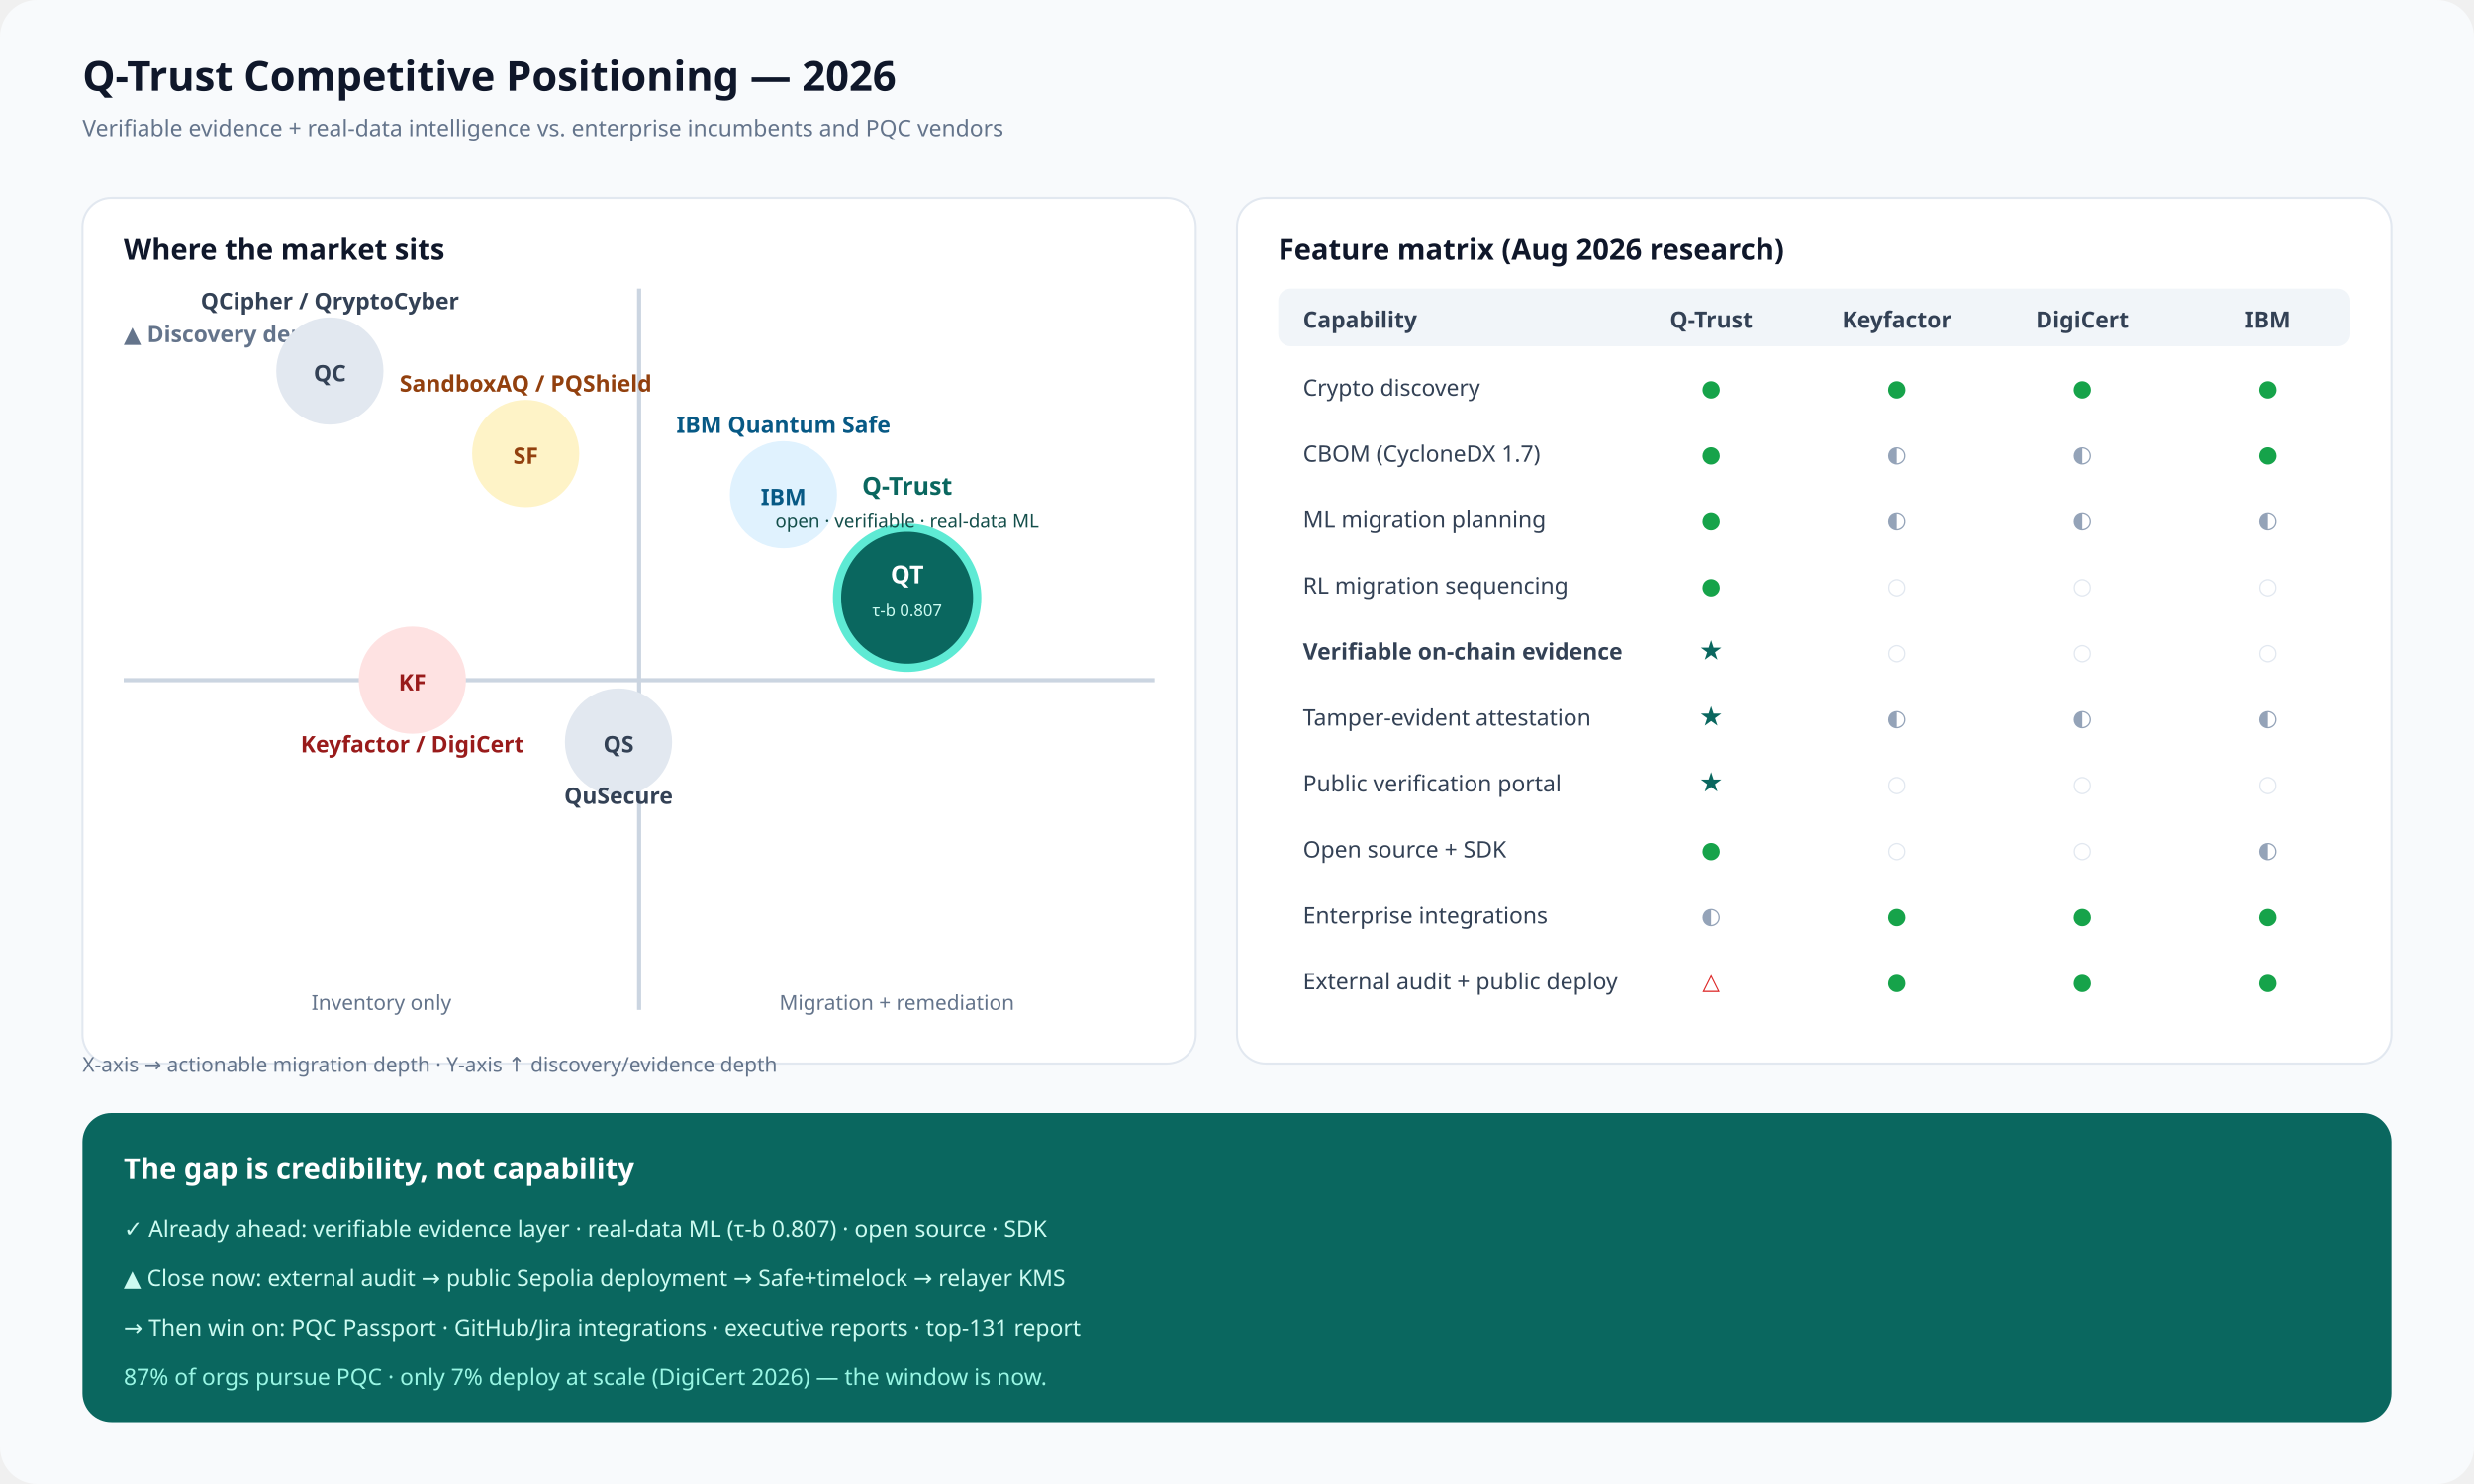
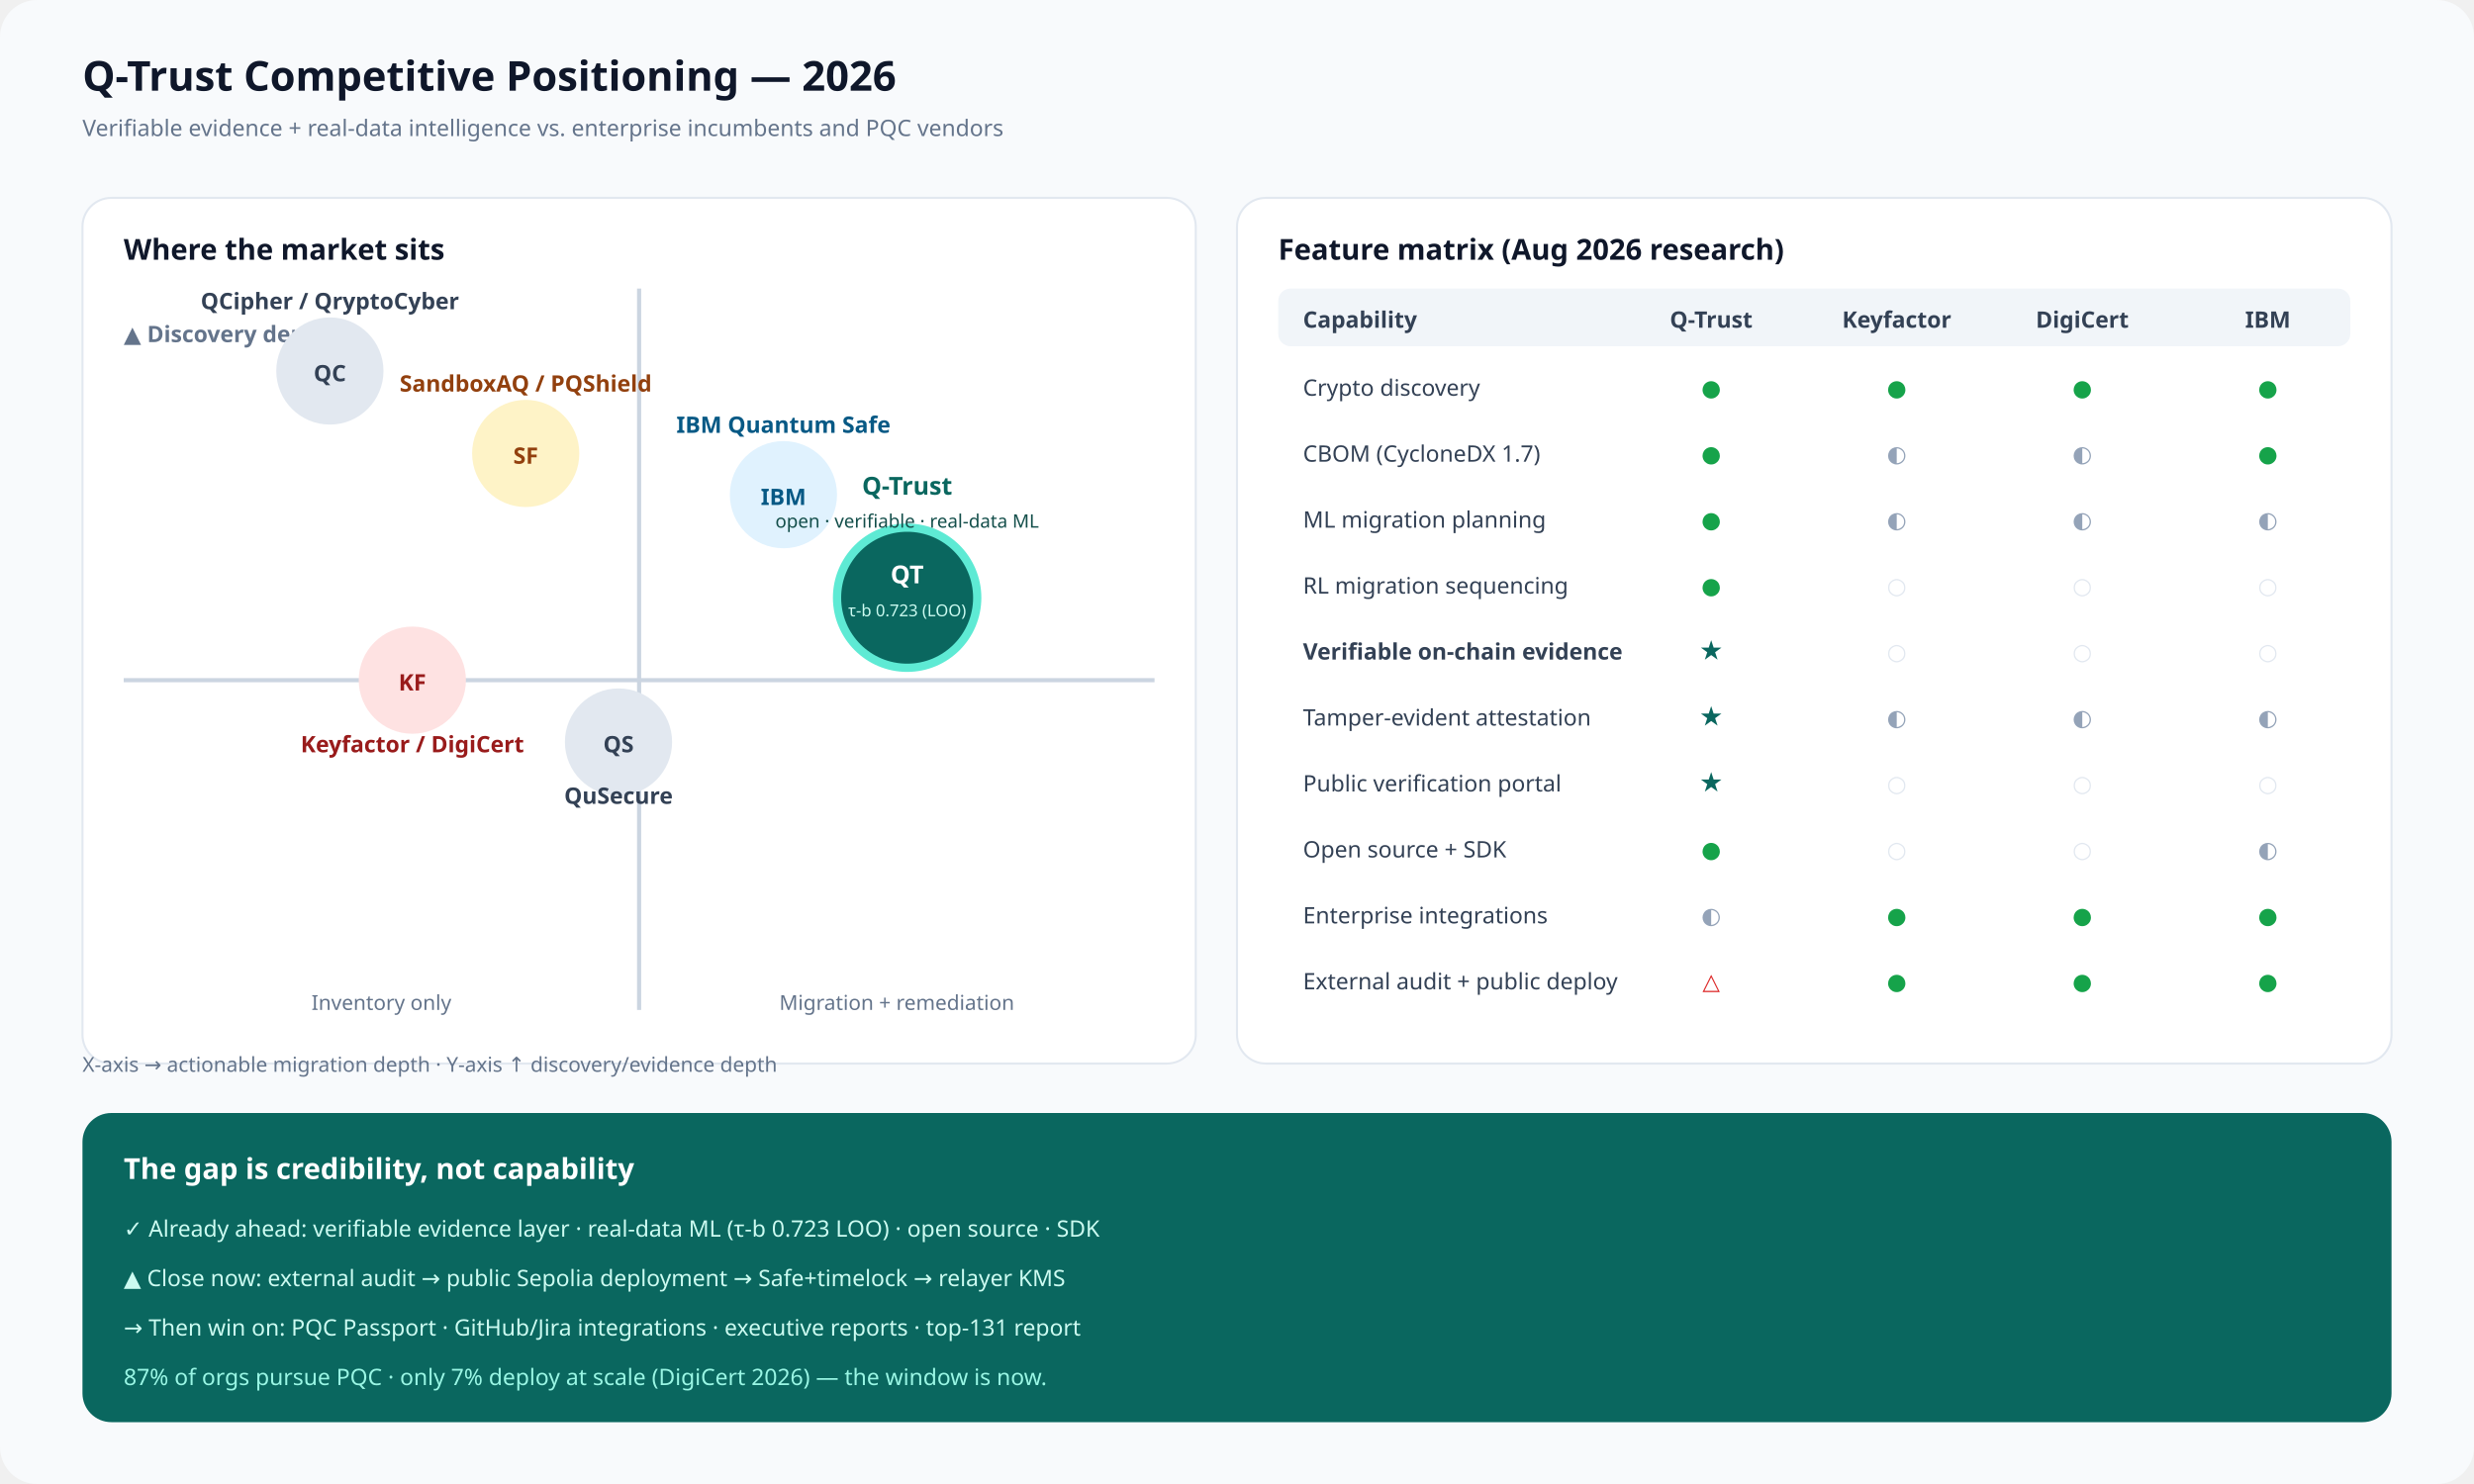
<svg xmlns="http://www.w3.org/2000/svg" viewBox="0 0 1200 720" width="1200" height="720" font-family="sans-serif">
  <rect x="0" y="0" width="1200" height="720" rx="18" fill="#f8fafc" />
  <text x="40" y="44" font-size="20" font-weight="800" fill="#0f172a">Q-Trust Competitive Positioning — 2026</text>
  <text x="40" y="66" font-size="11" fill="#64748b">Verifiable evidence + real-data intelligence vs. enterprise incumbents and PQC vendors</text>
  <rect x="40" y="96" width="540" height="420" rx="14" fill="#ffffff" stroke="#e2e8f0" />
  <text x="60" y="126" font-size="14" font-weight="800" fill="#0f172a">Where the market sits</text>
  <line x1="60" y1="330" x2="560" y2="330" stroke="#cbd5e1" stroke-width="2" />
  <line x1="310" y1="140" x2="310" y2="490" stroke="#cbd5e1" stroke-width="2" />
  <text x="60" y="166" font-size="11" font-weight="700" fill="#64748b">▲ Discovery depth</text>
  <text x="185" y="490" text-anchor="middle" font-size="10" fill="#64748b">Inventory only</text>
  <text x="435" y="490" text-anchor="middle" font-size="10" fill="#64748b">Migration + remediation</text>
  <text x="40" y="520" font-size="10" fill="#64748b">X-axis → actionable migration depth · Y-axis ↑ discovery/evidence depth</text>
  <g font-size="11">
    <circle cx="160" cy="180" r="26" fill="#e2e8f0" />
    <text x="160" y="185" text-anchor="middle" font-weight="700" fill="#334155">QC</text>
    <text x="160" y="150" text-anchor="middle" font-weight="600" fill="#334155">QCipher / QryptoCyber</text>
    <circle cx="255" cy="220" r="26" fill="#fef3c7" />
    <text x="255" y="225" text-anchor="middle" font-weight="700" fill="#92400e">SF</text>
    <text x="255" y="190" text-anchor="middle" font-weight="600" fill="#92400e">SandboxAQ / PQShield</text>
    <circle cx="200" cy="330" r="26" fill="#fee2e2" />
    <text x="200" y="335" text-anchor="middle" font-weight="700" fill="#991b1b">KF</text>
    <text x="200" y="365" text-anchor="middle" font-weight="600" fill="#991b1b">Keyfactor / DigiCert</text>
    <circle cx="380" cy="240" r="26" fill="#e0f2fe" />
    <text x="380" y="245" text-anchor="middle" font-weight="700" fill="#075985">IBM</text>
    <text x="380" y="210" text-anchor="middle" font-weight="600" fill="#075985">IBM Quantum Safe</text>
    <circle cx="300" cy="360" r="26" fill="#e2e8f0" />
    <text x="300" y="365" text-anchor="middle" font-weight="700" fill="#334155">QS</text>
    <text x="300" y="390" text-anchor="middle" font-weight="600" fill="#334155">QuSecure</text>
    <circle cx="440" cy="290" r="34" fill="#0a675f" stroke="#5eead4" stroke-width="4" />
    <text x="440" y="283" text-anchor="middle" font-weight="800" fill="#ffffff" font-size="12">QT</text>
-     <text x="440" y="299" text-anchor="middle" font-size="8" fill="#ccfbf1">τ-b 0.807</text>
+     <text x="440" y="299" text-anchor="middle" font-size="8" fill="#ccfbf1">τ-b 0.723 (LOO)</text>
    <text x="440" y="240" text-anchor="middle" font-weight="800" fill="#0a675f" font-size="12">Q-Trust</text>
    <text x="440" y="256" text-anchor="middle" font-size="9" fill="#134e4a">open · verifiable · real-data ML</text>
  </g>
  <rect x="600" y="96" width="560" height="420" rx="14" fill="#ffffff" stroke="#e2e8f0" />
  <text x="620" y="126" font-size="14" font-weight="800" fill="#0f172a">Feature matrix (Aug 2026 research)</text>
  <g font-size="11">
    <rect x="620" y="140" width="520" height="28" rx="6" fill="#f1f5f9" />
    <text x="632" y="159" font-weight="700" fill="#334155">Capability</text>
    <text x="830" y="159" text-anchor="middle" font-weight="700" fill="#334155">Q-Trust</text>
    <text x="920" y="159" text-anchor="middle" font-weight="700" fill="#334155">Keyfactor</text>
    <text x="1010" y="159" text-anchor="middle" font-weight="700" fill="#334155">DigiCert</text>
    <text x="1100" y="159" text-anchor="middle" font-weight="700" fill="#334155">IBM</text>
    <text x="632" y="192" fill="#334155">Crypto discovery</text>
    <text x="830" y="192" text-anchor="middle" fill="#16a34a">●</text>
    <text x="920" y="192" text-anchor="middle" fill="#16a34a">●</text>
    <text x="1010" y="192" text-anchor="middle" fill="#16a34a">●</text>
    <text x="1100" y="192" text-anchor="middle" fill="#16a34a">●</text>
    <text x="632" y="224" fill="#334155">CBOM (CycloneDX 1.7)</text>
    <text x="830" y="224" text-anchor="middle" fill="#16a34a">●</text>
    <text x="920" y="224" text-anchor="middle" fill="#94a3b8">◐</text>
    <text x="1010" y="224" text-anchor="middle" fill="#94a3b8">◐</text>
    <text x="1100" y="224" text-anchor="middle" fill="#16a34a">●</text>
    <text x="632" y="256" fill="#334155">ML migration planning</text>
    <text x="830" y="256" text-anchor="middle" fill="#16a34a">●</text>
    <text x="920" y="256" text-anchor="middle" fill="#94a3b8">◐</text>
    <text x="1010" y="256" text-anchor="middle" fill="#94a3b8">◐</text>
    <text x="1100" y="256" text-anchor="middle" fill="#94a3b8">◐</text>
    <text x="632" y="288" fill="#334155">RL migration sequencing</text>
    <text x="830" y="288" text-anchor="middle" fill="#16a34a">●</text>
    <text x="920" y="288" text-anchor="middle" fill="#e2e8f0">○</text>
    <text x="1010" y="288" text-anchor="middle" fill="#e2e8f0">○</text>
    <text x="1100" y="288" text-anchor="middle" fill="#e2e8f0">○</text>
    <text x="632" y="320" fill="#334155" font-weight="600">Verifiable on-chain evidence</text>
    <text x="830" y="320" text-anchor="middle" fill="#0a675f" font-size="13">★</text>
    <text x="920" y="320" text-anchor="middle" fill="#e2e8f0">○</text>
    <text x="1010" y="320" text-anchor="middle" fill="#e2e8f0">○</text>
    <text x="1100" y="320" text-anchor="middle" fill="#e2e8f0">○</text>
    <text x="632" y="352" fill="#334155">Tamper-evident attestation</text>
    <text x="830" y="352" text-anchor="middle" fill="#0a675f" font-size="13">★</text>
    <text x="920" y="352" text-anchor="middle" fill="#94a3b8">◐</text>
    <text x="1010" y="352" text-anchor="middle" fill="#94a3b8">◐</text>
    <text x="1100" y="352" text-anchor="middle" fill="#94a3b8">◐</text>
    <text x="632" y="384" fill="#334155">Public verification portal</text>
    <text x="830" y="384" text-anchor="middle" fill="#0a675f" font-size="13">★</text>
    <text x="920" y="384" text-anchor="middle" fill="#e2e8f0">○</text>
    <text x="1010" y="384" text-anchor="middle" fill="#e2e8f0">○</text>
    <text x="1100" y="384" text-anchor="middle" fill="#e2e8f0">○</text>
    <text x="632" y="416" fill="#334155">Open source + SDK</text>
    <text x="830" y="416" text-anchor="middle" fill="#16a34a">●</text>
    <text x="920" y="416" text-anchor="middle" fill="#e2e8f0">○</text>
    <text x="1010" y="416" text-anchor="middle" fill="#e2e8f0">○</text>
    <text x="1100" y="416" text-anchor="middle" fill="#94a3b8">◐</text>
    <text x="632" y="448" fill="#334155">Enterprise integrations</text>
    <text x="830" y="448" text-anchor="middle" fill="#94a3b8">◐</text>
    <text x="920" y="448" text-anchor="middle" fill="#16a34a">●</text>
    <text x="1010" y="448" text-anchor="middle" fill="#16a34a">●</text>
    <text x="1100" y="448" text-anchor="middle" fill="#16a34a">●</text>
    <text x="632" y="480" fill="#334155">External audit + public deploy</text>
    <text x="830" y="480" text-anchor="middle" fill="#dc2626">△</text>
    <text x="920" y="480" text-anchor="middle" fill="#16a34a">●</text>
    <text x="1010" y="480" text-anchor="middle" fill="#16a34a">●</text>
    <text x="1100" y="480" text-anchor="middle" fill="#16a34a">●</text>
  </g>
  <rect x="40" y="540" width="1120" height="150" rx="14" fill="#0a675f" />
  <text x="60" y="572" font-size="14" font-weight="800" fill="#ffffff">The gap is credibility, not capability</text>
  <g font-size="11" fill="#ccfbf1">
-     <text x="60" y="600">✓  Already ahead: verifiable evidence layer · real-data ML (τ-b 0.807) · open source · SDK</text>
+     <text x="60" y="600">✓  Already ahead: verifiable evidence layer · real-data ML (τ-b 0.723 LOO) · open source · SDK</text>
    <text x="60" y="624">▲  Close now: external audit → public Sepolia deployment → Safe+timelock → relayer KMS</text>
    <text x="60" y="648">→  Then win on: PQC Passport · GitHub/Jira integrations · executive reports · top-131 report</text>
    <text x="60" y="672" fill="#99f6e4">87% of orgs pursue PQC · only 7% deploy at scale (DigiCert 2026) — the window is now.</text>
  </g>
</svg>
